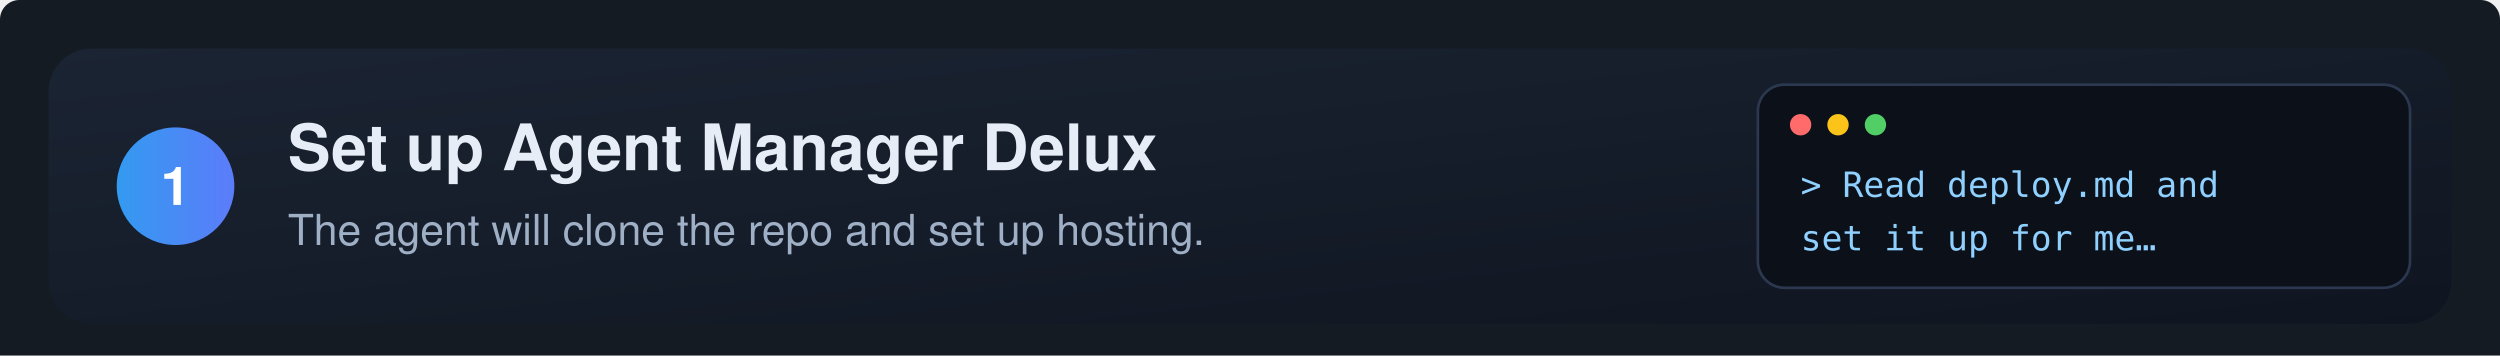
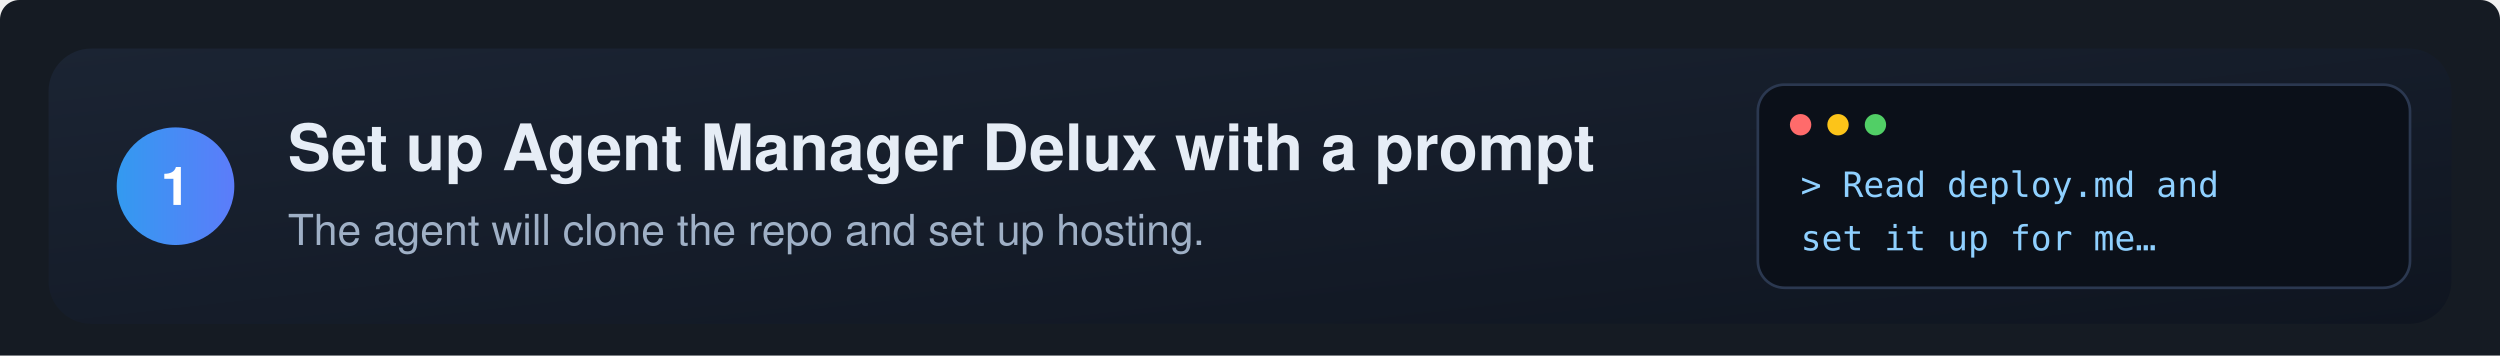
- <svg xmlns="http://www.w3.org/2000/svg" viewBox="0 0 900 128" width="900" height="128" role="img" aria-label="Step 1: set up Agent Manager Delux. The agent will clone the repo and set up hosting.">
+ <svg xmlns="http://www.w3.org/2000/svg" viewBox="0 0 900 128" width="900" height="128" role="img" aria-label="Step 1: set up Agent Manager Delux with a prompt. The agent will clone the repo and set up hosting.">
  <path d="M0 128V7A7 7 0 0 1 7 0H893A7 7 0 0 1 900 7V128z" fill="#151b23" />
  <g transform="translate(17,17) scale(0.96222)">
    <defs>
      <linearGradient id="bg" x1="0" y1="0" x2="1" y2="1">
        <stop offset="0" stop-color="#1b2433" />
        <stop offset="1" stop-color="#0f1520" />
      </linearGradient>
      <linearGradient id="accent" x1="0" y1="0" x2="1" y2="0">
        <stop offset="0" stop-color="#339af0" />
        <stop offset="1" stop-color="#5c7cfa" />
      </linearGradient>
      <style>
      text{font-family:-apple-system,'Segoe UI',Helvetica,Arial,sans-serif;fill:#e6edf6}
      .m{font-family:'Cascadia Code',Consolas,Menlo,monospace;font-size:13px;fill:#8fd0ff}
    </style>
    </defs>
    <rect x=".5" y=".5" width="899" height="103" rx="16" fill="url(#bg)" />
    <circle cx="48" cy="52" r="22" fill="url(#accent)" />
    <text x="48" y="59" text-anchor="middle" style="font-size:20px;font-weight:700;fill:#fff">1</text>
-     <text x="90" y="46" style="font-size:24px;font-weight:700">Set up Agent Manager Delux</text>
+     <text x="90" y="46" style="font-size:24px;font-weight:700">Set up Agent Manager Delux with a prompt</text>
    <text x="90" y="74" style="font-size:16px;fill:#9fb0c6">The agent will clone the repo and set up hosting.</text>
    <rect x="640" y="14" width="244" height="76" rx="10" fill="#0b1019" stroke="#2b3850" />
    <circle cx="656" cy="29" r="4" fill="#ff6b6b" />
    <circle cx="670" cy="29" r="4" fill="#fcc419" />
    <circle cx="684" cy="29" r="4" fill="#51cf66" />
    <text class="m" x="656" y="56">&gt; Read deploy.md and</text>
    <text class="m" x="656" y="76">  set it up for me…</text>
  </g>
</svg>
